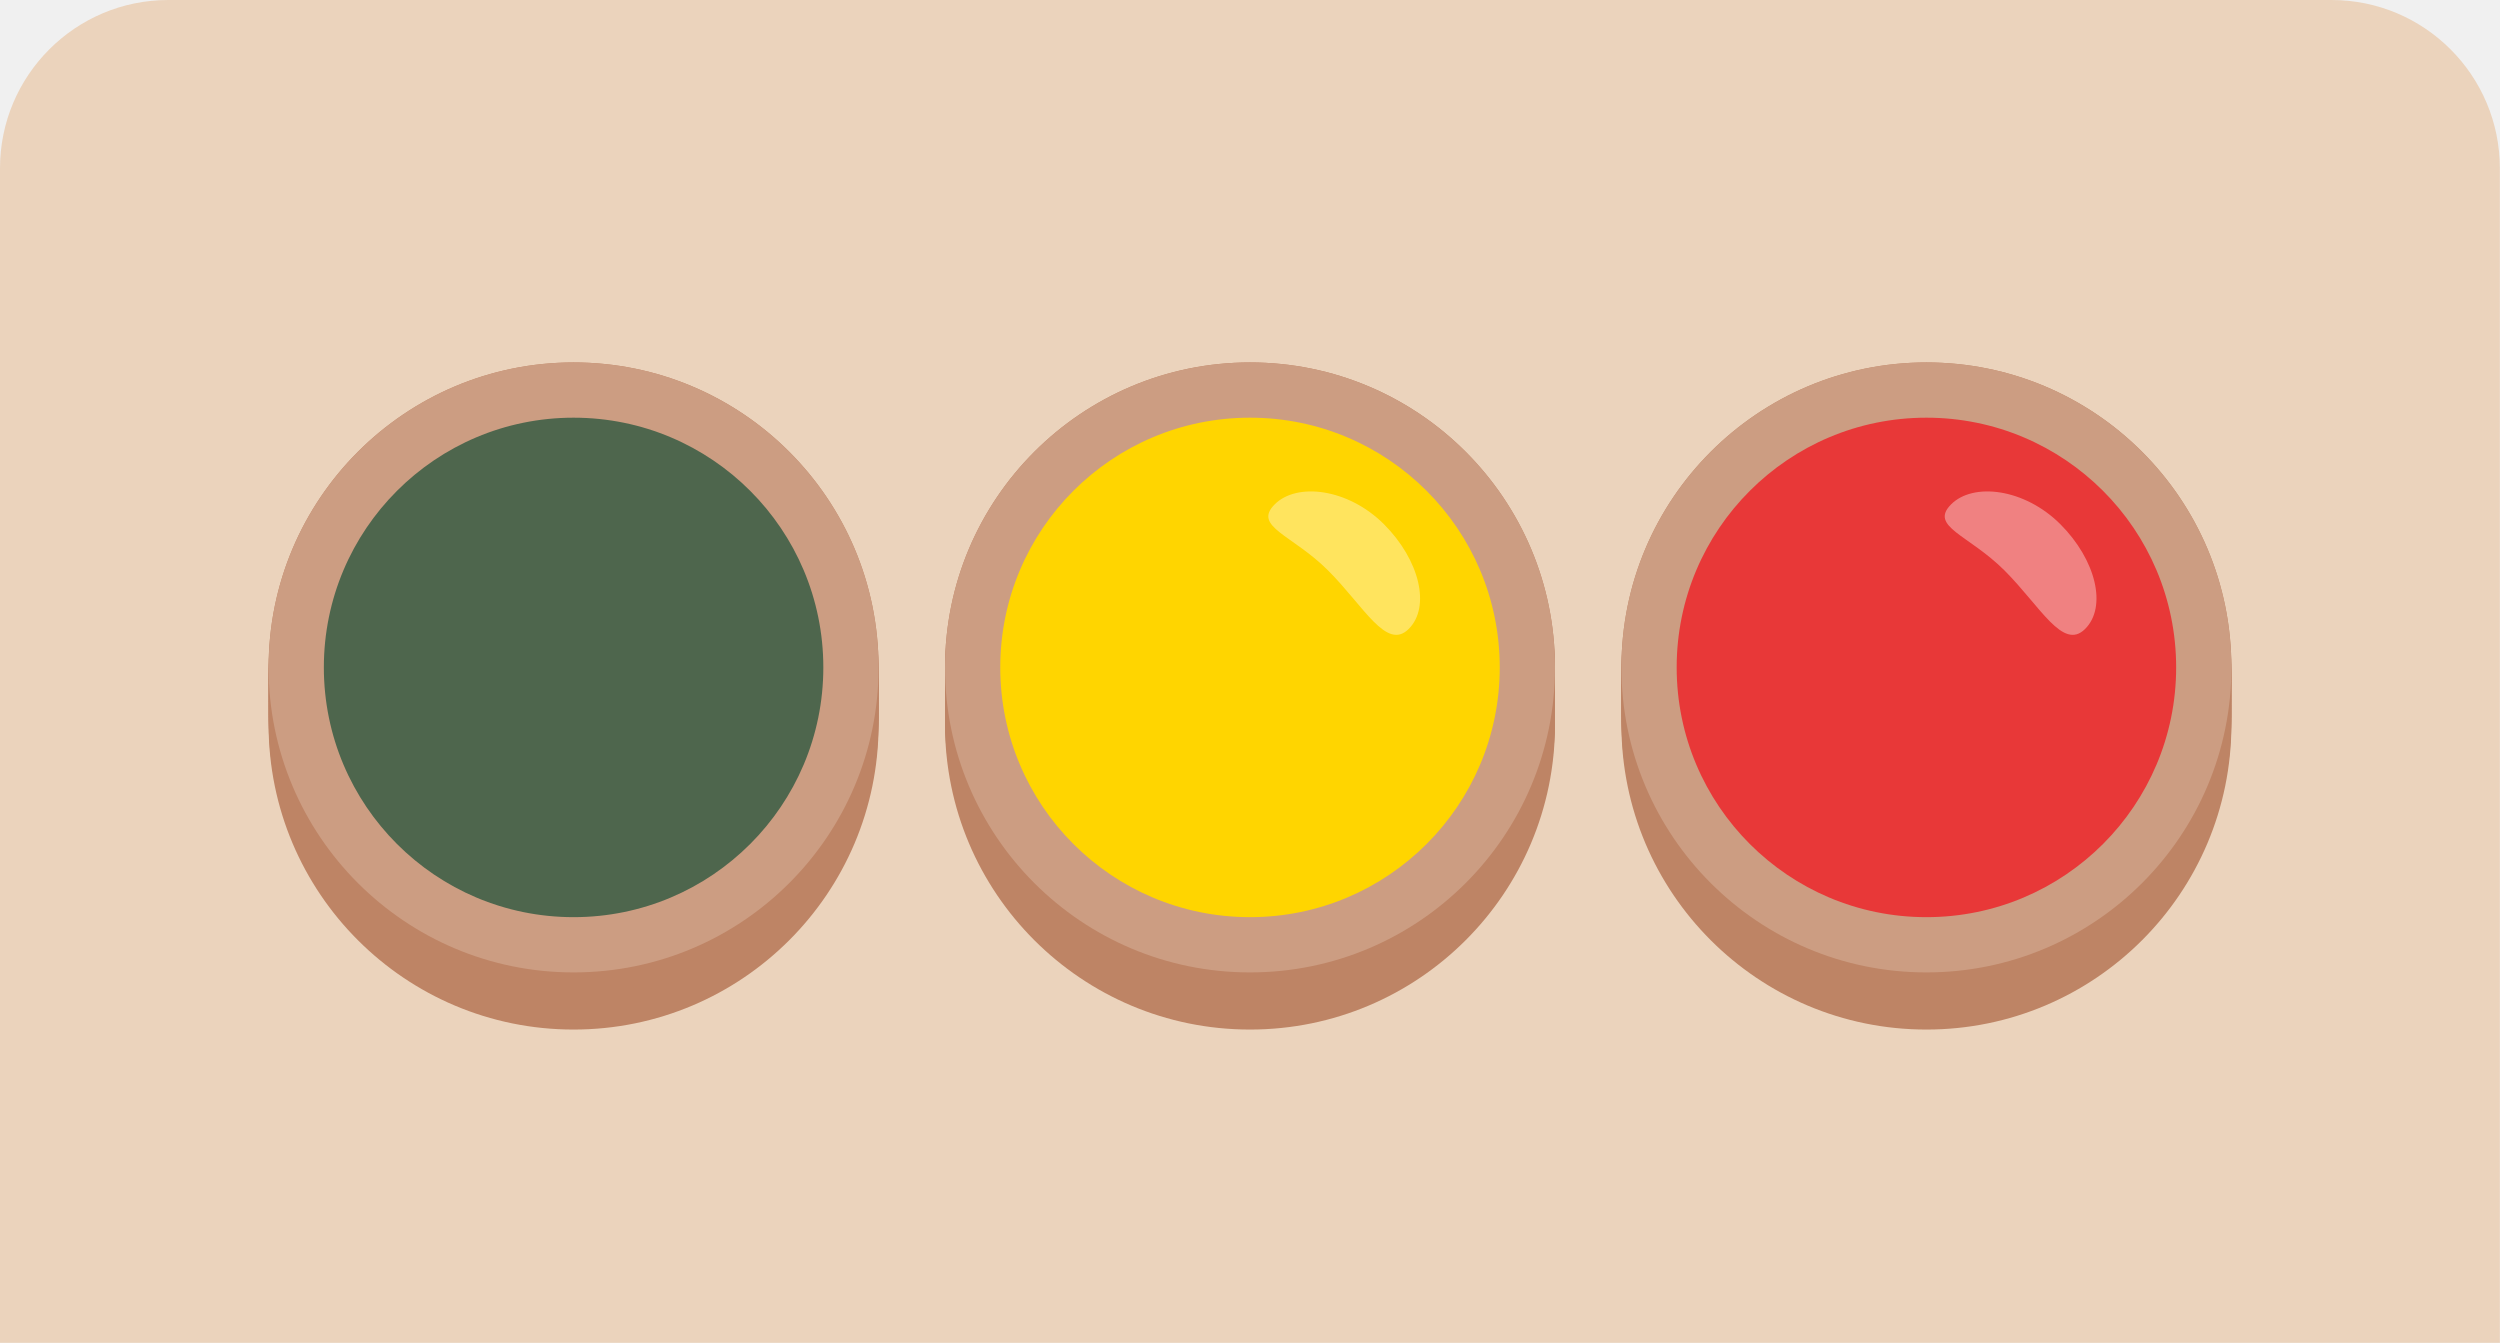
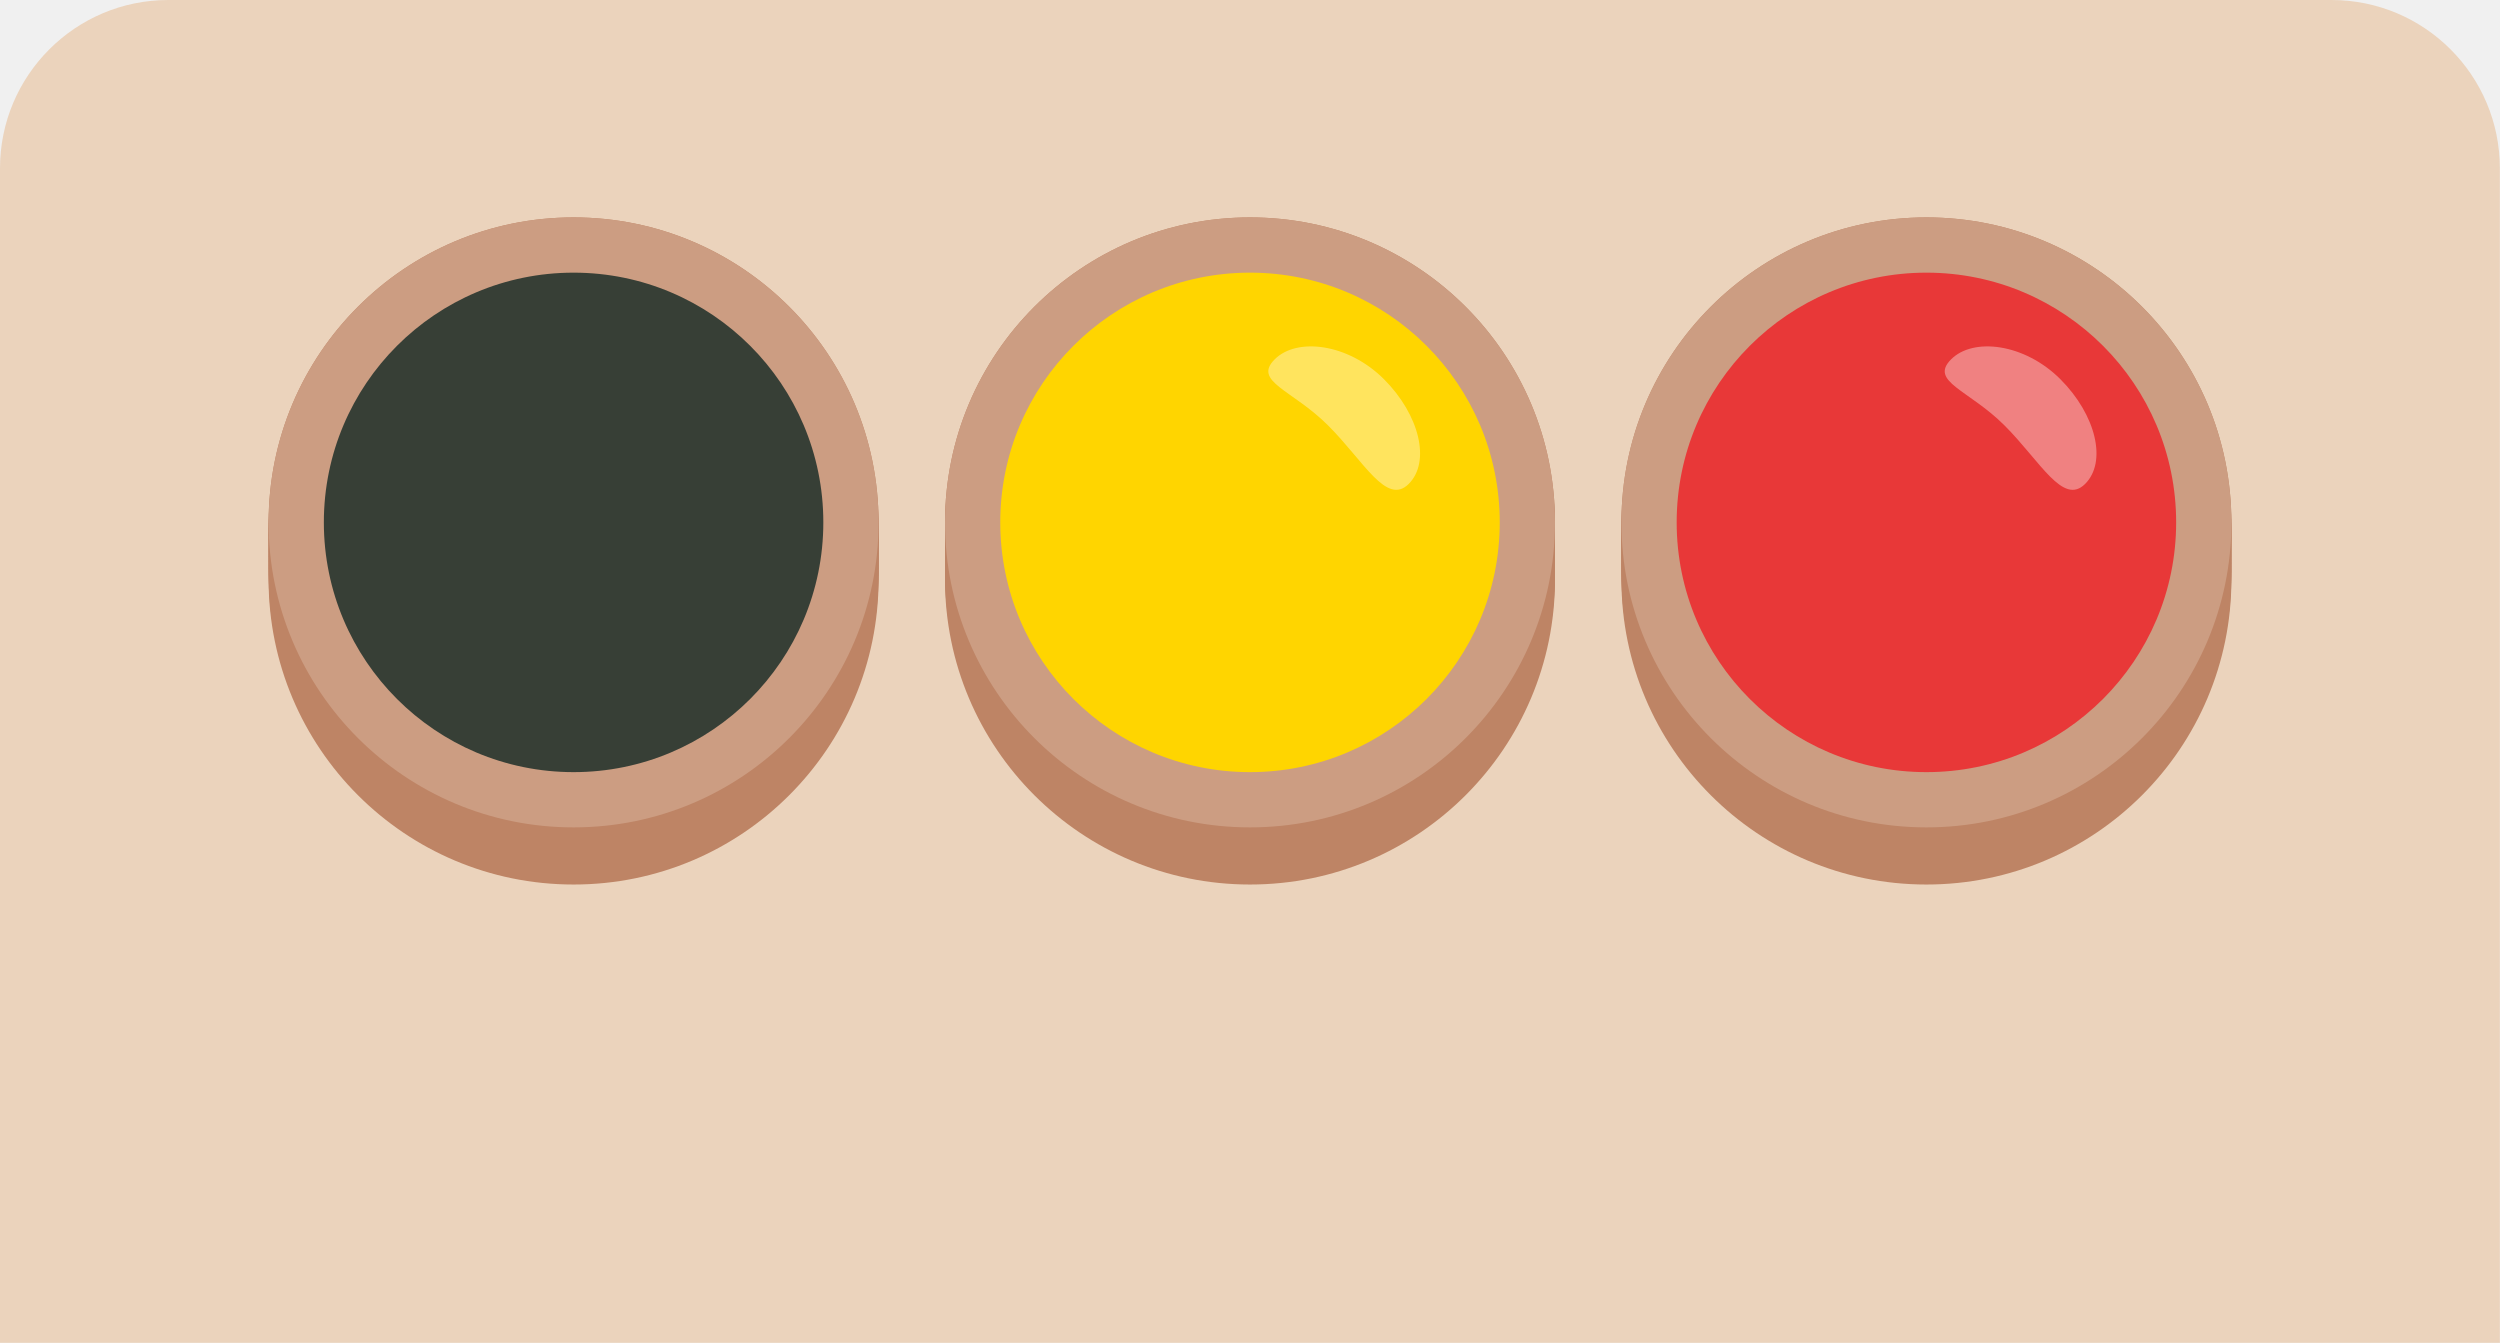
<svg xmlns="http://www.w3.org/2000/svg" id="Layer_2" data-name="Layer 2" viewBox="0 0 172.38 92.6">
  <defs>
    <style>
      .cls-1 {
        fill: #e83838;
      }

      .cls-2 {
        fill: #be8465;
      }

      .cls-3 {
        fill: #cc9d82;
      }

      .cls-4 {
-         fill: #4e664d;
+         fill: #fff;
+         opacity: .37;
      }

      .cls-5 {
-         fill: #fff;
-         opacity: .37;
+         fill: #373f36;
      }

      .cls-6 {
        fill: #ebd3bc;
      }

      .cls-7 {
        fill: #ffd500;
      }
    </style>
  </defs>
  <g id="traffic_2" data-name="traffic 2">
    <path class="cls-6" d="M11.61,0h149.15c6.41,0,11.61,5.2,11.61,11.61v80.98H0V11.61C0,5.2,5.2,0,11.61,0Z" />
    <g>
      <g>
-         <circle class="cls-2" cx="39.55" cy="49.96" r="21.03" />
-         <circle class="cls-2" cx="39.55" cy="49.6" r="21.03" />
-         <circle class="cls-2" cx="39.55" cy="49.24" r="21.03" />
-         <circle class="cls-2" cx="39.55" cy="48.88" r="21.03" />
-         <circle class="cls-2" cx="39.55" cy="48.52" r="21.03" />
-         <circle class="cls-2" cx="39.55" cy="48.17" r="21.03" />
-         <circle class="cls-2" cx="39.55" cy="47.81" r="21.03" />
-         <circle class="cls-2" cx="39.55" cy="47.45" r="21.03" />
-         <circle class="cls-2" cx="39.55" cy="47.09" r="21.03" />
-         <circle class="cls-2" cx="39.55" cy="46.74" r="21.03" />
-         <circle class="cls-2" cx="39.55" cy="46.38" r="21.03" />
-         <circle class="cls-2" cx="39.55" cy="46.02" r="21.03" />
+         <circle class="cls-2" cx="39.55" cy="39.96" r="21.03" />
+         <circle class="cls-2" cx="39.55" cy="39.6" r="21.03" />
+         <circle class="cls-2" cx="39.55" cy="39.24" r="21.03" />
+         <circle class="cls-2" cx="39.55" cy="38.88" r="21.03" />
+         <circle class="cls-2" cx="39.55" cy="38.52" r="21.03" />
+         <circle class="cls-2" cx="39.55" cy="38.17" r="21.03" />
+         <circle class="cls-2" cx="39.55" cy="37.81" r="21.03" />
+         <circle class="cls-2" cx="39.55" cy="37.45" r="21.03" />
+         <circle class="cls-2" cx="39.55" cy="37.09" r="21.03" />
+         <circle class="cls-2" cx="39.55" cy="36.74" r="21.03" />
+         <circle class="cls-2" cx="39.55" cy="36.38" r="21.03" />
+         <circle class="cls-2" cx="39.55" cy="36.02" r="21.03" />
      </g>
-       <circle class="cls-3" cx="39.55" cy="46.02" r="21.03" />
-       <circle class="cls-4" cx="39.55" cy="46.02" r="17.22" />
+       <circle class="cls-3" cx="39.55" cy="36.02" r="21.03" />
+       <circle class="cls-5" cx="39.55" cy="36.02" r="17.22" />
    </g>
    <g>
      <g>
-         <circle class="cls-2" cx="86.19" cy="49.96" r="21.03" />
-         <circle class="cls-2" cx="86.19" cy="49.6" r="21.03" />
-         <circle class="cls-2" cx="86.19" cy="49.24" r="21.03" />
-         <circle class="cls-2" cx="86.19" cy="48.88" r="21.03" />
-         <circle class="cls-2" cx="86.19" cy="48.52" r="21.03" />
-         <circle class="cls-2" cx="86.19" cy="48.17" r="21.03" />
-         <circle class="cls-2" cx="86.19" cy="47.81" r="21.03" />
-         <circle class="cls-2" cx="86.19" cy="47.45" r="21.03" />
-         <circle class="cls-2" cx="86.19" cy="47.09" r="21.03" />
-         <circle class="cls-2" cx="86.19" cy="46.74" r="21.03" />
-         <circle class="cls-2" cx="86.19" cy="46.38" r="21.03" />
-         <circle class="cls-2" cx="86.19" cy="46.02" r="21.03" />
+         <circle class="cls-2" cx="86.19" cy="39.96" r="21.03" />
+         <circle class="cls-2" cx="86.19" cy="39.6" r="21.03" />
+         <circle class="cls-2" cx="86.19" cy="39.24" r="21.03" />
+         <circle class="cls-2" cx="86.19" cy="38.88" r="21.03" />
+         <circle class="cls-2" cx="86.19" cy="38.52" r="21.03" />
+         <circle class="cls-2" cx="86.19" cy="38.17" r="21.03" />
+         <circle class="cls-2" cx="86.19" cy="37.81" r="21.03" />
+         <circle class="cls-2" cx="86.19" cy="37.45" r="21.03" />
+         <circle class="cls-2" cx="86.19" cy="37.09" r="21.03" />
+         <circle class="cls-2" cx="86.19" cy="36.74" r="21.03" />
+         <circle class="cls-2" cx="86.19" cy="36.38" r="21.03" />
+         <circle class="cls-2" cx="86.19" cy="36.02" r="21.03" />
      </g>
-       <circle class="cls-3" cx="86.19" cy="46.02" r="21.03" />
-       <circle class="cls-7" cx="86.19" cy="46.02" r="17.22" />
-       <path class="cls-5" d="M95.42,36.14c2.47,2.47,3.24,5.71,1.71,7.23s-3.08-1.56-5.55-4.03c-2.47-2.47-5.21-3.03-3.69-4.56s5.05-1.11,7.53,1.36Z" />
+       <circle class="cls-3" cx="86.19" cy="36.02" r="21.03" />
+       <circle class="cls-7" cx="86.19" cy="36.02" r="17.22" />
+       <path class="cls-4" d="M95.42,26.14c2.47,2.47,3.24,5.71,1.71,7.23s-3.08-1.56-5.55-4.03c-2.47-2.47-5.21-3.03-3.69-4.56s5.05-1.11,7.53,1.36Z" />
    </g>
    <g>
      <g>
-         <circle class="cls-2" cx="132.83" cy="49.96" r="21.03" />
-         <circle class="cls-2" cx="132.83" cy="49.6" r="21.03" />
-         <circle class="cls-2" cx="132.83" cy="49.24" r="21.03" />
-         <circle class="cls-2" cx="132.83" cy="48.88" r="21.03" />
-         <circle class="cls-2" cx="132.83" cy="48.52" r="21.03" />
-         <circle class="cls-2" cx="132.83" cy="48.17" r="21.03" />
-         <circle class="cls-2" cx="132.83" cy="47.81" r="21.03" />
-         <circle class="cls-2" cx="132.83" cy="47.45" r="21.03" />
-         <circle class="cls-2" cx="132.83" cy="47.09" r="21.03" />
-         <circle class="cls-2" cx="132.83" cy="46.74" r="21.03" />
-         <circle class="cls-2" cx="132.83" cy="46.38" r="21.03" />
-         <circle class="cls-2" cx="132.83" cy="46.02" r="21.03" />
+         <circle class="cls-2" cx="132.83" cy="39.96" r="21.03" />
+         <circle class="cls-2" cx="132.83" cy="39.6" r="21.03" />
+         <circle class="cls-2" cx="132.83" cy="39.24" r="21.03" />
+         <circle class="cls-2" cx="132.83" cy="38.88" r="21.03" />
+         <circle class="cls-2" cx="132.83" cy="38.52" r="21.03" />
+         <circle class="cls-2" cx="132.83" cy="38.17" r="21.03" />
+         <circle class="cls-2" cx="132.83" cy="37.81" r="21.03" />
+         <circle class="cls-2" cx="132.83" cy="37.45" r="21.03" />
+         <circle class="cls-2" cx="132.83" cy="37.09" r="21.03" />
+         <circle class="cls-2" cx="132.83" cy="36.74" r="21.03" />
+         <circle class="cls-2" cx="132.83" cy="36.38" r="21.03" />
+         <circle class="cls-2" cx="132.83" cy="36.02" r="21.03" />
      </g>
-       <circle class="cls-3" cx="132.83" cy="46.02" r="21.03" />
-       <circle class="cls-1" cx="132.83" cy="46.02" r="17.22" />
-       <path class="cls-5" d="M142.06,36.14c2.47,2.47,3.24,5.71,1.71,7.23s-3.08-1.56-5.55-4.03c-2.47-2.47-5.21-3.03-3.69-4.56s5.05-1.11,7.53,1.36Z" />
+       <circle class="cls-3" cx="132.83" cy="36.02" r="21.03" />
+       <circle class="cls-1" cx="132.83" cy="36.02" r="17.22" />
+       <path class="cls-4" d="M142.06,26.14c2.47,2.47,3.24,5.71,1.71,7.23s-3.08-1.56-5.55-4.03c-2.47-2.47-5.21-3.03-3.69-4.56s5.05-1.11,7.53,1.36Z" />
    </g>
  </g>
</svg>
